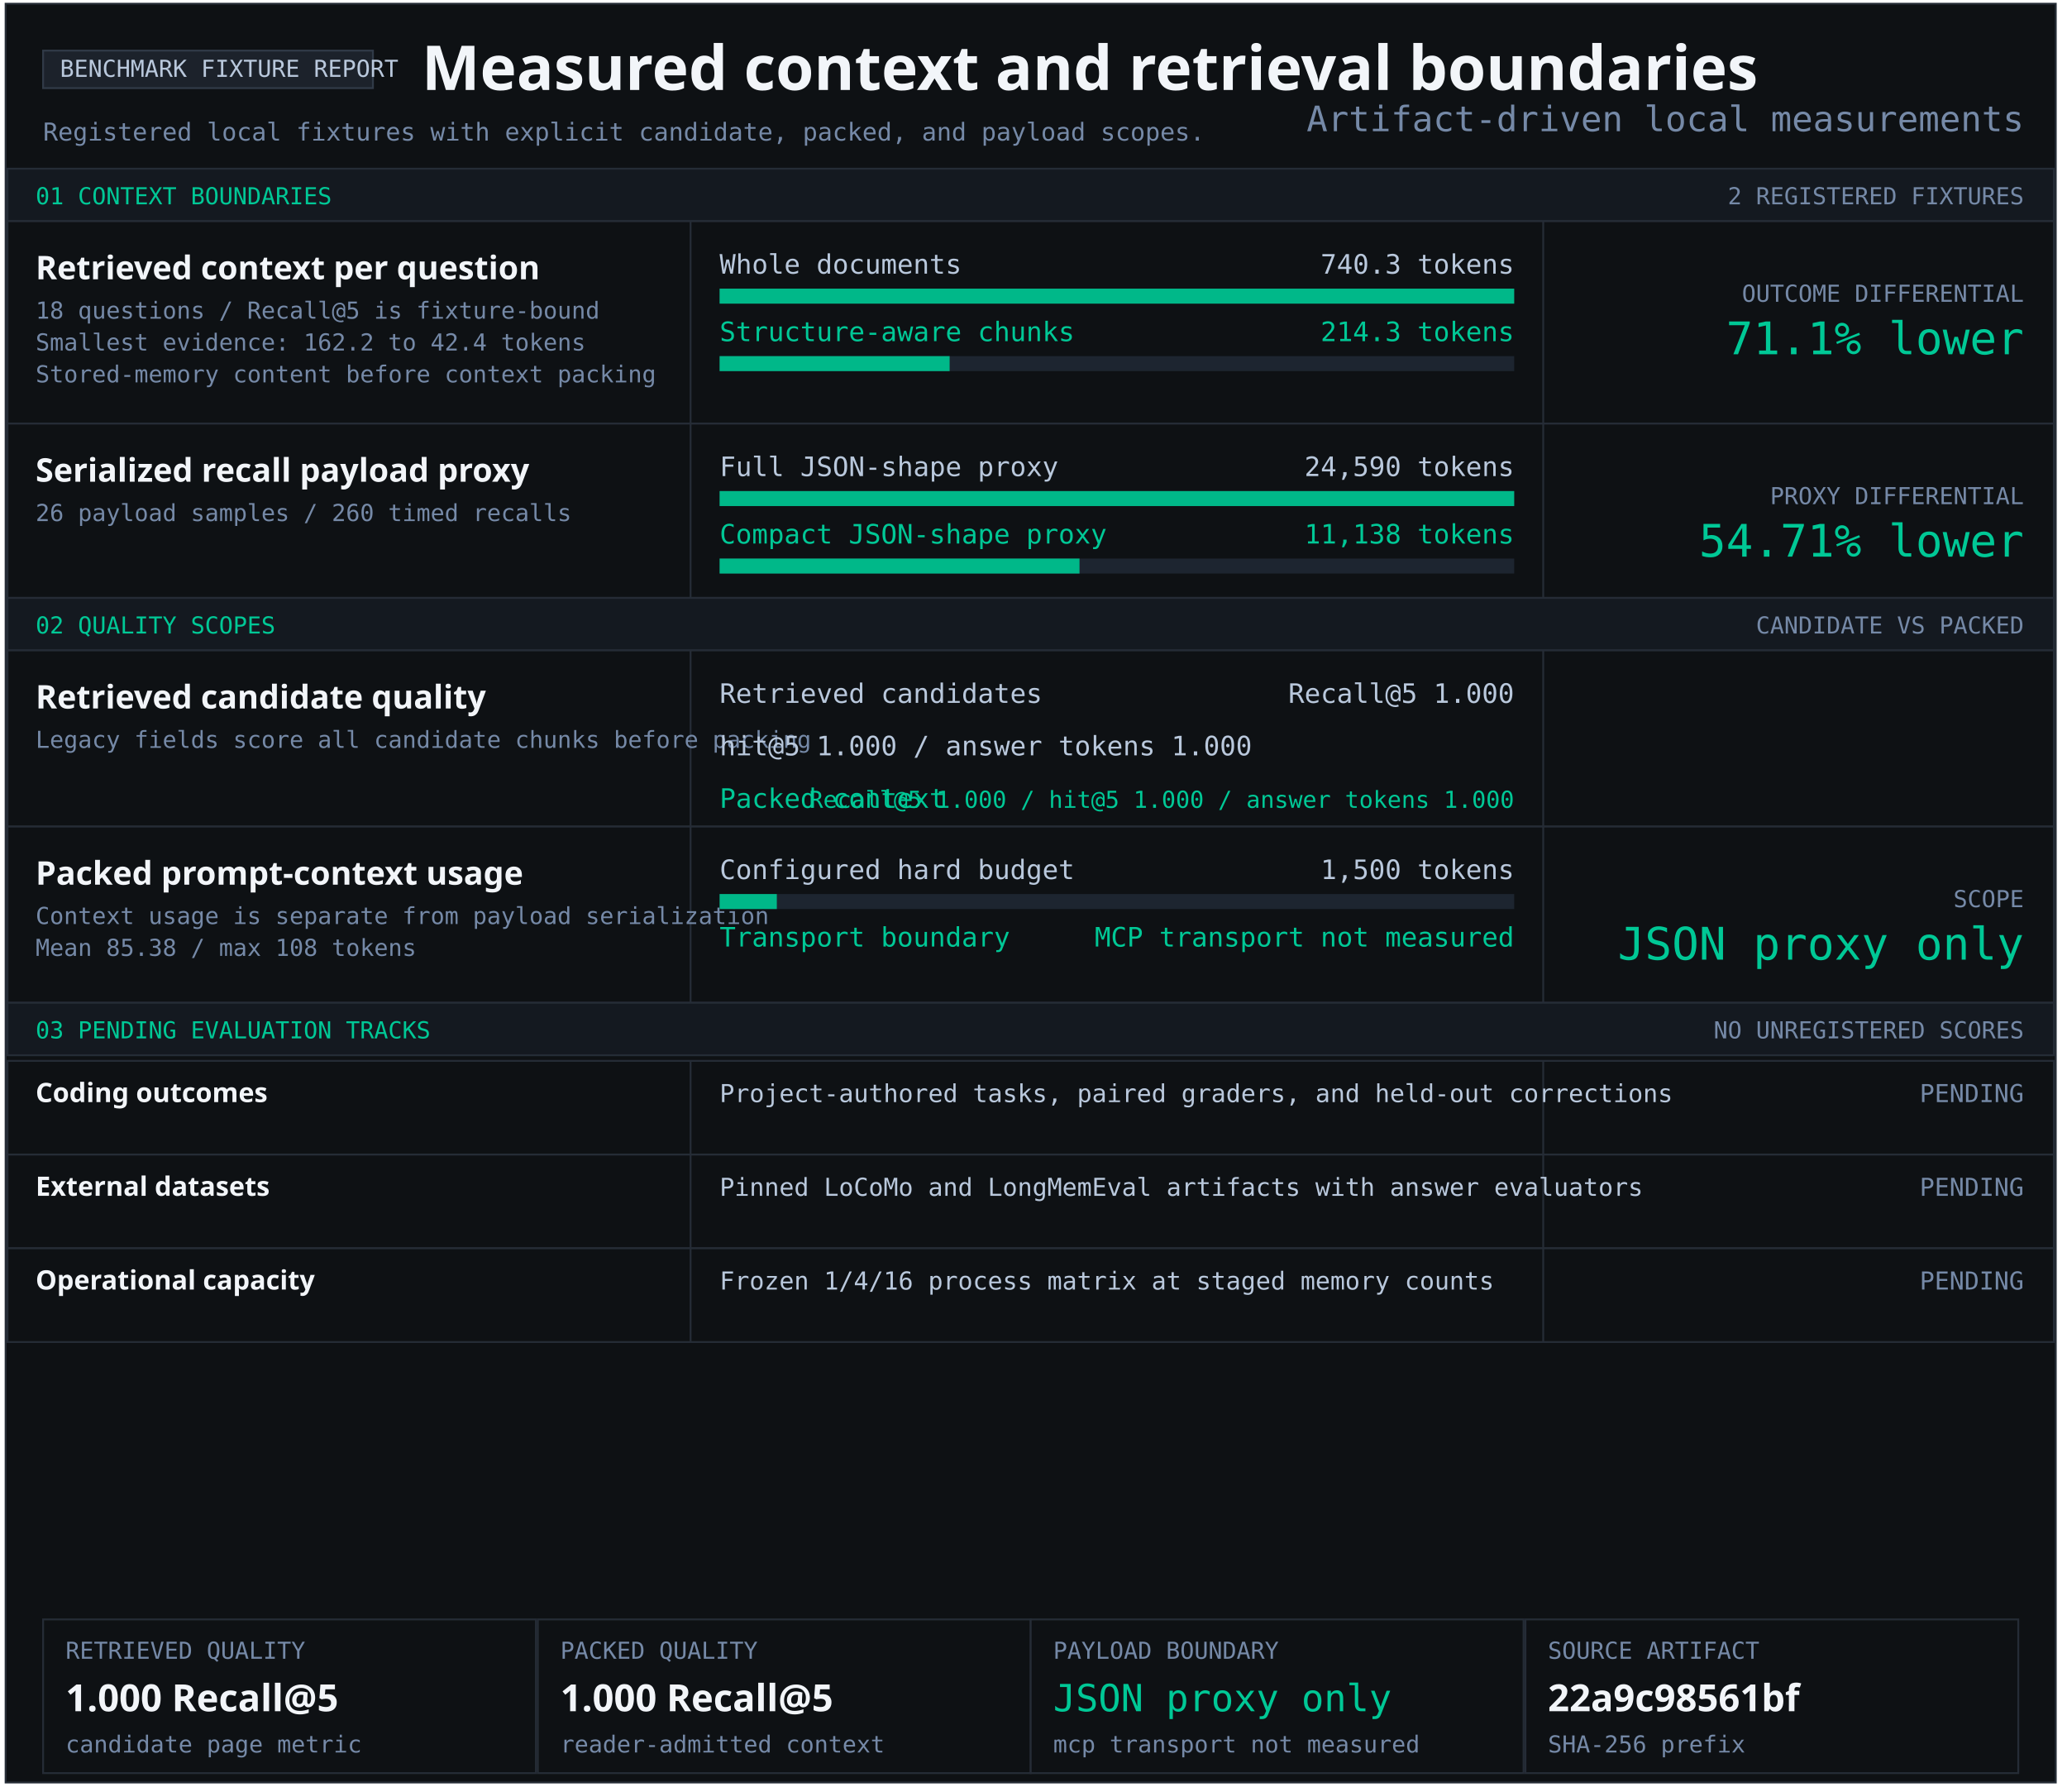
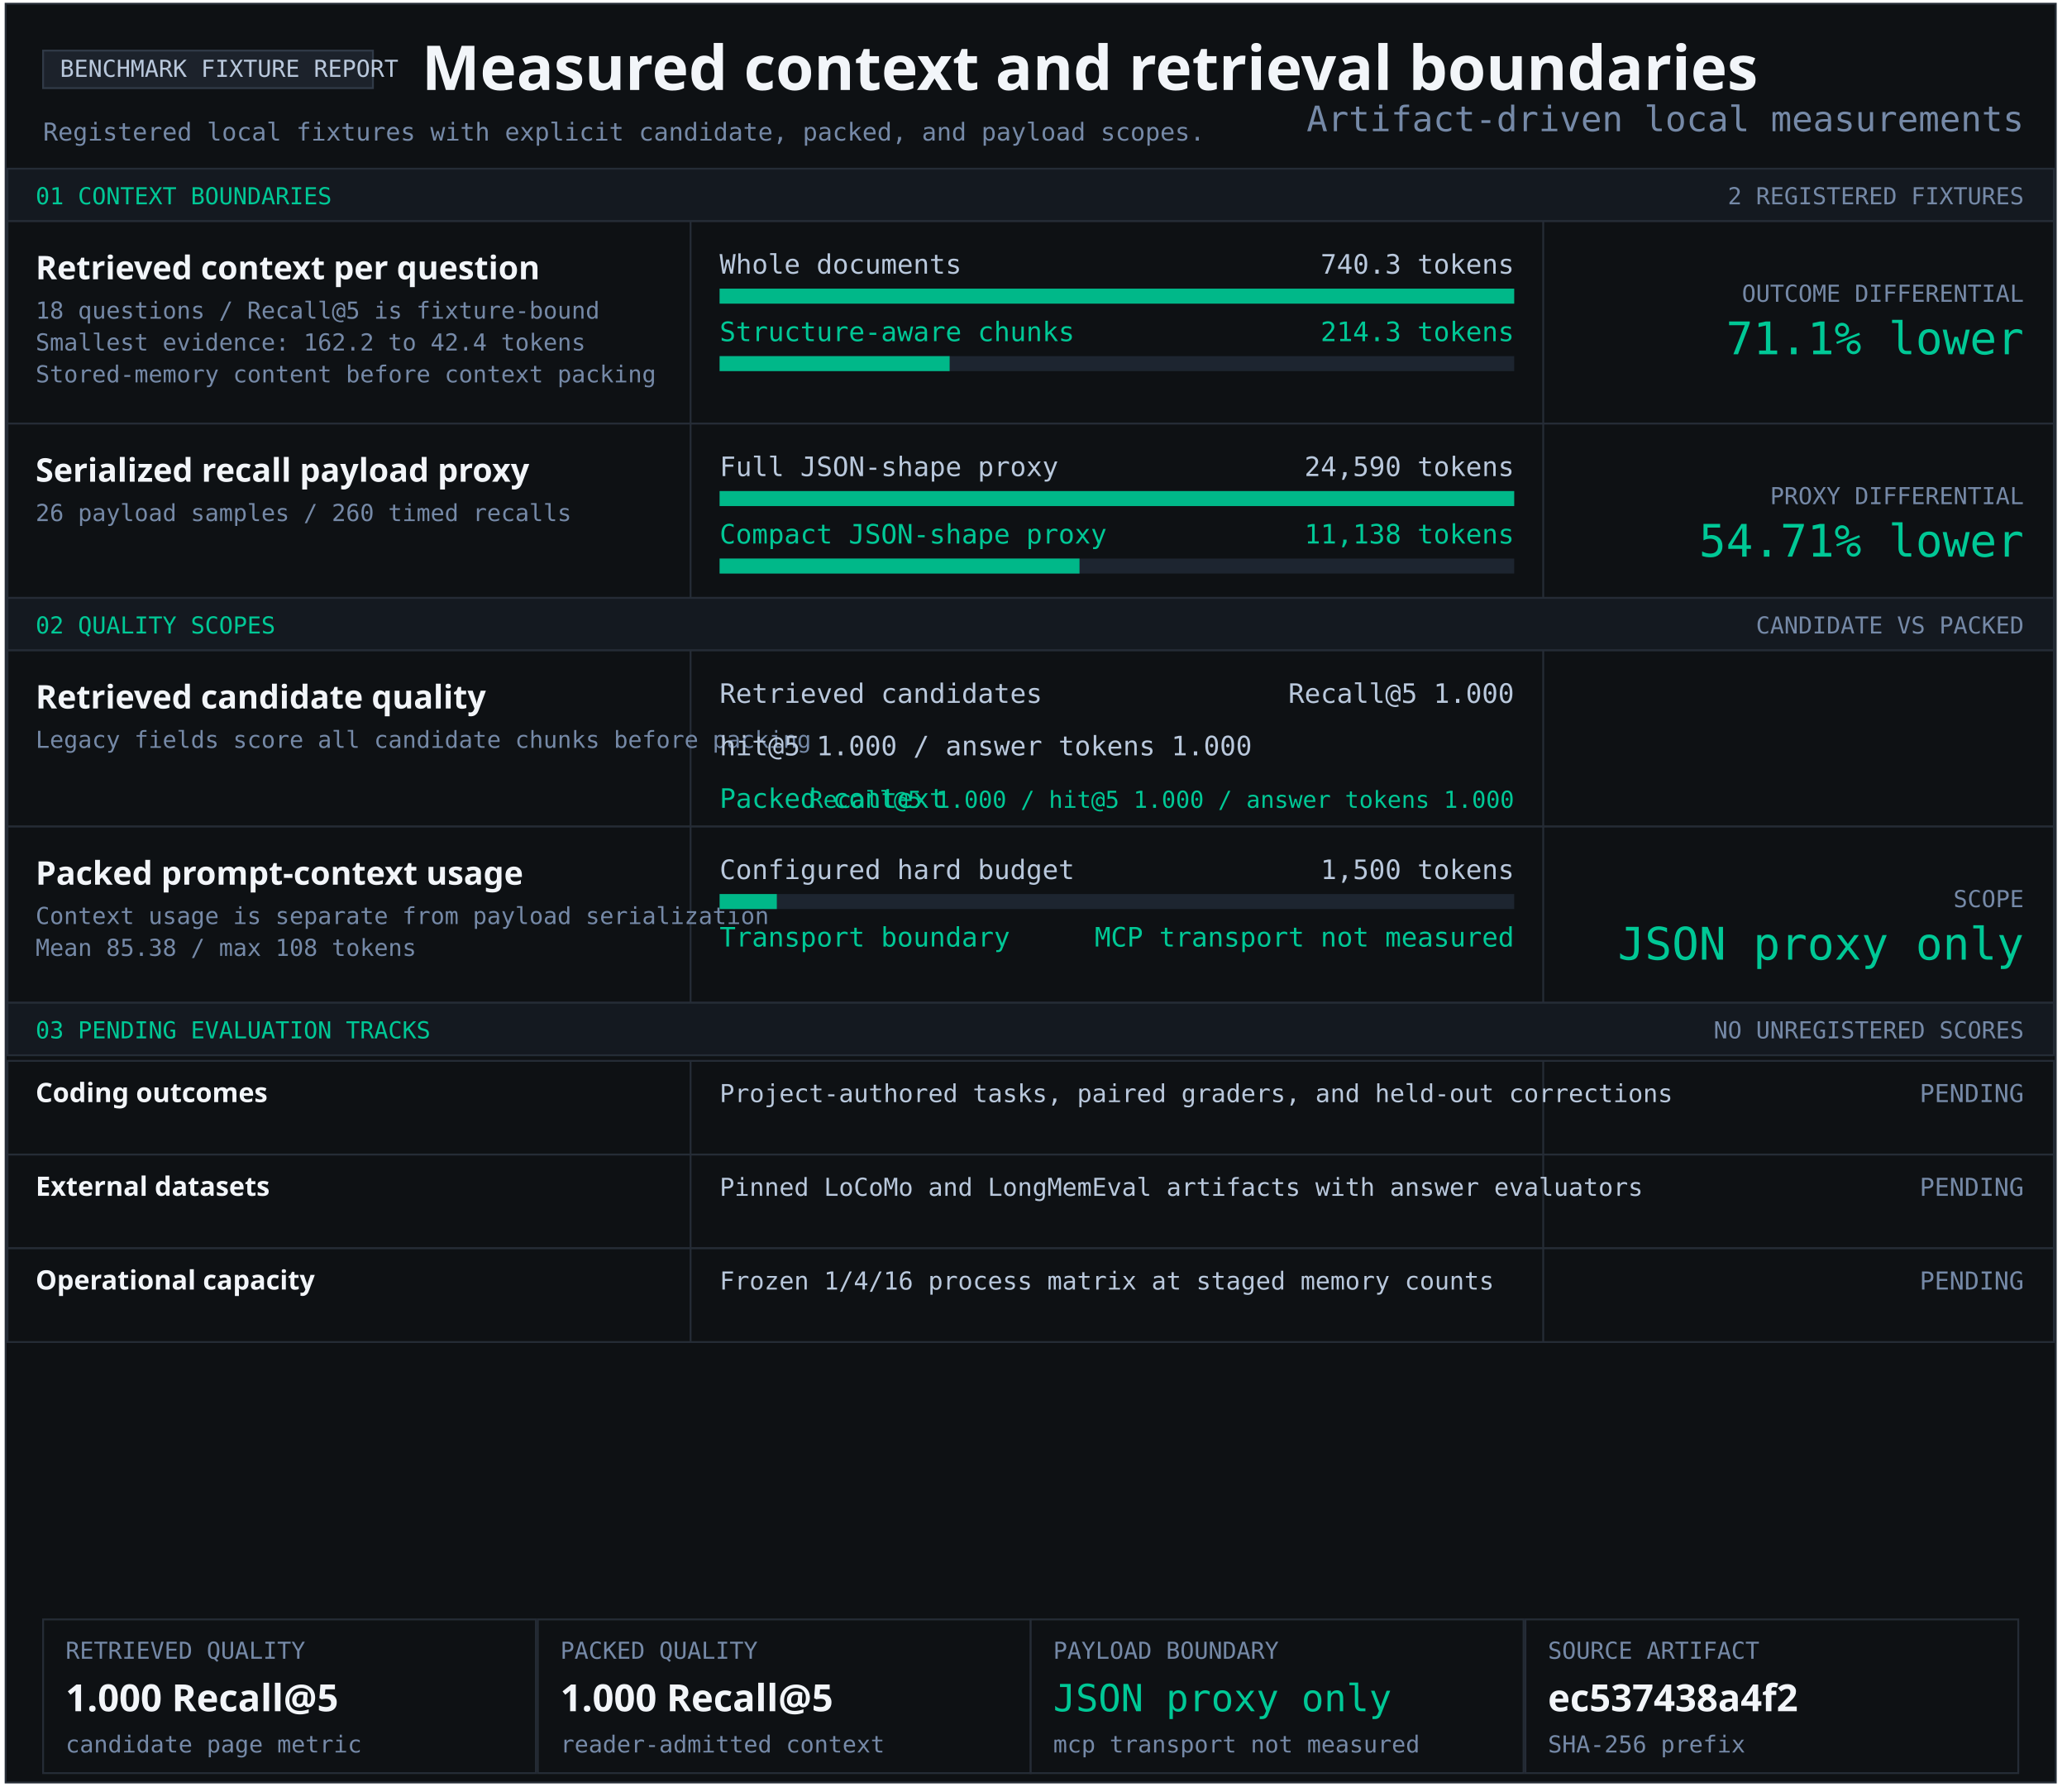
<svg xmlns="http://www.w3.org/2000/svg" width="1103" height="956" viewBox="0 0 1103 956" role="img" aria-labelledby="title desc">
  <style>text{font-family:Consolas,monospace;fill:#b9c8dc} .heading{font-family:Segoe UI,sans-serif;font-weight:700;fill:#f2f5f9} .green{fill:#00c896}.muted{fill:#7589a7}</style>
  <rect x="3" y="2" width="1094" height="949" fill="#0e1114" stroke="#252c36" />
  <rect x="23" y="27" width="176" height="20" fill="#1c222b" stroke="#303a47" />
  <text x="32" y="41" font-size="12.5" text-anchor="start">BENCHMARK FIXTURE REPORT</text>
  <text x="225" y="48" font-size="33" class="heading" text-anchor="start">Measured context and retrieval boundaries</text>
  <text x="23" y="75" font-size="13.2" class="muted" text-anchor="start">Registered local fixtures with explicit candidate, packed, and payload scopes.</text>
  <rect x="4" y="90" width="1092" height="28" fill="#141920" stroke="#252c36" />
  <text x="19" y="109" font-size="12.5" class="green" text-anchor="start">01 CONTEXT BOUNDARIES</text>
  <text x="1080" y="109" font-size="12.5" class="muted" text-anchor="end">2 REGISTERED FIXTURES</text>
  <rect x="4" y="118" width="1092" height="108" fill="#0e1114" stroke="#252c36" />
  <rect x="368" y="118" width="1" height="108" fill="#252c36" />
  <rect x="823" y="118" width="1" height="108" fill="#252c36" />
  <g aria-label="Structure-aware chunking; 740.3 to 214.3 tokens">
    <text x="19" y="149" font-size="17.4" class="heading" text-anchor="start">Retrieved context per question</text>
    <text x="19" y="170" font-size="12.5" class="muted" text-anchor="start">18 questions / Recall@5 is fixture-bound</text>
    <text x="19" y="187" font-size="12.5" class="muted" text-anchor="start">Smallest evidence: 162.2 to 42.4 tokens</text>
    <text x="19" y="204" font-size="12.5" class="muted" text-anchor="start">Stored-memory content before context packing</text>
    <text x="384" y="146" font-size="14.3" text-anchor="start">Whole documents</text>
    <text x="808" y="146" font-size="14.3" text-anchor="end">740.3 tokens</text>
    <rect x="384" y="154" width="424" height="8" fill="#1d2530" />
    <rect x="384" y="154" width="424.00" height="8" fill="#00b889" />
    <text x="384" y="182" font-size="14.3" class="green" text-anchor="start">Structure-aware chunks</text>
    <text x="808" y="182" font-size="14.3" class="green" text-anchor="end">214.3 tokens</text>
    <rect x="384" y="190" width="424" height="8" fill="#1d2530" />
    <rect x="384" y="190" width="122.74" height="8" fill="#00b889" />
    <text x="1080" y="161" font-size="12.5" class="muted" text-anchor="end">OUTCOME DIFFERENTIAL</text>
    <text x="1080" y="189" font-size="24" class="green" text-anchor="end">71.1% lower</text>
  </g>
  <rect x="4" y="226" width="1092" height="93" fill="#0e1114" stroke="#252c36" />
  <rect x="368" y="226" width="1" height="93" fill="#252c36" />
  <rect x="823" y="226" width="1" height="93" fill="#252c36" />
  <g aria-label="Serialized JSON-shape payload proxy; 24,590 full; 11,138 compact">
    <text x="19" y="257" font-size="17.4" class="heading" text-anchor="start">Serialized recall payload proxy</text>
    <text x="19" y="278" font-size="12.5" class="muted" text-anchor="start">26 payload samples / 260 timed recalls</text>
    <text x="384" y="254" font-size="14.3" text-anchor="start">Full JSON-shape proxy</text>
    <text x="808" y="254" font-size="14.3" text-anchor="end">24,590 tokens</text>
    <rect x="384" y="262" width="424" height="8" fill="#1d2530" />
    <rect x="384" y="262" width="424.00" height="8" fill="#00b889" />
    <text x="384" y="290" font-size="14.3" class="green" text-anchor="start">Compact JSON-shape proxy</text>
    <text x="808" y="290" font-size="14.3" class="green" text-anchor="end">11,138 tokens</text>
    <rect x="384" y="298" width="424" height="8" fill="#1d2530" />
    <rect x="384" y="298" width="192.05" height="8" fill="#00b889" />
    <text x="1080" y="269" font-size="12.5" class="muted" text-anchor="end">PROXY DIFFERENTIAL</text>
    <text x="1080" y="297" font-size="24" class="green" text-anchor="end">54.71% lower</text>
  </g>
  <rect x="4" y="319" width="1092" height="28" fill="#141920" stroke="#252c36" />
  <text x="19" y="338" font-size="12.5" class="green" text-anchor="start">02 QUALITY SCOPES</text>
  <text x="1080" y="338" font-size="12.5" class="muted" text-anchor="end">CANDIDATE VS PACKED</text>
  <rect x="4" y="347" width="1092" height="94" fill="#0e1114" stroke="#252c36" />
  <rect x="368" y="347" width="1" height="94" fill="#252c36" />
  <rect x="823" y="347" width="1" height="94" fill="#252c36" />
  <g aria-label="Retrieved candidate quality and packed context quality">
    <text x="19" y="378" font-size="17.4" class="heading" text-anchor="start">Retrieved candidate quality</text>
    <text x="19" y="399" font-size="12.5" class="muted" text-anchor="start">Legacy fields score all candidate chunks before packing</text>
    <text x="384" y="375" font-size="14.3" text-anchor="start">Retrieved candidates</text>
    <text x="808" y="375" font-size="14.3" text-anchor="end">Recall@5 1.000</text>
    <text x="384" y="403" font-size="14.3" text-anchor="start">hit@5 1.000 / answer tokens 1.000</text>
    <text x="384" y="431" font-size="14.3" class="green" text-anchor="start">Packed context</text>
    <text x="808" y="431" font-size="12.5" class="green" text-anchor="end">Recall@5 1.000 / hit@5 1.000 / answer tokens 1.000</text>
  </g>
  <rect x="4" y="441" width="1092" height="94" fill="#0e1114" stroke="#252c36" />
  <rect x="368" y="441" width="1" height="94" fill="#252c36" />
  <rect x="823" y="441" width="1" height="94" fill="#252c36" />
  <text x="19" y="472" font-size="17.4" class="heading" text-anchor="start">Packed prompt-context usage</text>
  <text x="19" y="493" font-size="12.5" class="muted" text-anchor="start">Context usage is separate from payload serialization</text>
  <text x="19" y="510" font-size="12.5" class="muted" text-anchor="start">Mean 85.38 / max 108 tokens</text>
  <text x="384" y="469" font-size="14.3" text-anchor="start">Configured hard budget</text>
  <text x="808" y="469" font-size="14.3" text-anchor="end">1,500 tokens</text>
  <rect x="384" y="477" width="424" height="8" fill="#1d2530" />
  <rect x="384" y="477" width="30.53" height="8" fill="#00b889" />
  <text x="384" y="505" font-size="14.3" class="green" text-anchor="start">Transport boundary</text>
  <text x="808" y="505" font-size="14.3" class="green" text-anchor="end">MCP transport not measured</text>
  <text x="1080" y="484" font-size="12.5" class="muted" text-anchor="end">SCOPE</text>
  <text x="1080" y="512" font-size="24" class="green" text-anchor="end">JSON proxy only</text>
  <rect x="4" y="535" width="1092" height="28" fill="#141920" stroke="#252c36" />
  <text x="19" y="554" font-size="12.5" class="green" text-anchor="start">03 PENDING EVALUATION TRACKS</text>
  <text x="1080" y="554" font-size="12.5" class="muted" text-anchor="end">NO UNREGISTERED SCORES</text>
  <rect x="4" y="566" width="1092" height="50" fill="#0e1114" stroke="#252c36" />
  <rect x="368" y="566" width="1" height="50" fill="#252c36" />
  <rect x="823" y="566" width="1" height="50" fill="#252c36" />
  <text x="19" y="588" font-size="14.3" class="heading" text-anchor="start">Coding outcomes</text>
  <text x="384" y="588" font-size="13.2" text-anchor="start">Project-authored tasks, paired graders, and held-out corrections</text>
  <text x="1080" y="588" font-size="13.2" class="muted" text-anchor="end">PENDING</text>
  <rect x="4" y="616" width="1092" height="50" fill="#0e1114" stroke="#252c36" />
  <rect x="368" y="616" width="1" height="50" fill="#252c36" />
  <rect x="823" y="616" width="1" height="50" fill="#252c36" />
  <text x="19" y="638" font-size="14.3" class="heading" text-anchor="start">External datasets</text>
  <text x="384" y="638" font-size="13.2" text-anchor="start">Pinned LoCoMo and LongMemEval artifacts with answer evaluators</text>
  <text x="1080" y="638" font-size="13.2" class="muted" text-anchor="end">PENDING</text>
  <rect x="4" y="666" width="1092" height="50" fill="#0e1114" stroke="#252c36" />
  <rect x="368" y="666" width="1" height="50" fill="#252c36" />
  <rect x="823" y="666" width="1" height="50" fill="#252c36" />
  <text x="19" y="688" font-size="14.3" class="heading" text-anchor="start">Operational capacity</text>
  <text x="384" y="688" font-size="13.2" text-anchor="start">Frozen 1/4/16 process matrix at staged memory counts</text>
  <text x="1080" y="688" font-size="13.2" class="muted" text-anchor="end">PENDING</text>
  <rect x="23" y="864" width="263" height="82" fill="#0e1114" stroke="#252c36" />
  <text x="35" y="885" font-size="12.5" class="muted" text-anchor="start">RETRIEVED QUALITY</text>
  <text x="35" y="913" font-size="20" class="heading" text-anchor="start">1.000 Recall@5</text>
  <text x="35" y="935" font-size="12.5" class="muted" text-anchor="start">candidate page metric</text>
  <rect x="287" y="864" width="263" height="82" fill="#0e1114" stroke="#252c36" />
  <text x="299" y="885" font-size="12.5" class="muted" text-anchor="start">PACKED QUALITY</text>
  <text x="299" y="913" font-size="20" class="heading" text-anchor="start">1.000 Recall@5</text>
  <text x="299" y="935" font-size="12.5" class="muted" text-anchor="start">reader-admitted context</text>
  <rect x="550" y="864" width="263" height="82" fill="#0e1114" stroke="#252c36" />
  <text x="562" y="885" font-size="12.5" class="muted" text-anchor="start">PAYLOAD BOUNDARY</text>
  <text x="562" y="913" font-size="20" class="green" text-anchor="start">JSON proxy only</text>
  <text x="562" y="935" font-size="12.5" class="muted" text-anchor="start">mcp transport not measured</text>
  <rect x="814" y="864" width="263" height="82" fill="#0e1114" stroke="#252c36" />
  <text x="826" y="885" font-size="12.5" class="muted" text-anchor="start">SOURCE ARTIFACT</text>
-   <text x="826" y="913" font-size="20" class="heading" text-anchor="start">22a9c98561bf</text>
+   <text x="826" y="913" font-size="20" class="heading" text-anchor="start">ec537438a4f2</text>
  <text x="826" y="935" font-size="12.5" class="muted" text-anchor="start">SHA-256 prefix</text>
  <text x="1080" y="70" font-size="18.7" class="muted" text-anchor="end">Artifact-driven local measurements</text>
</svg>
